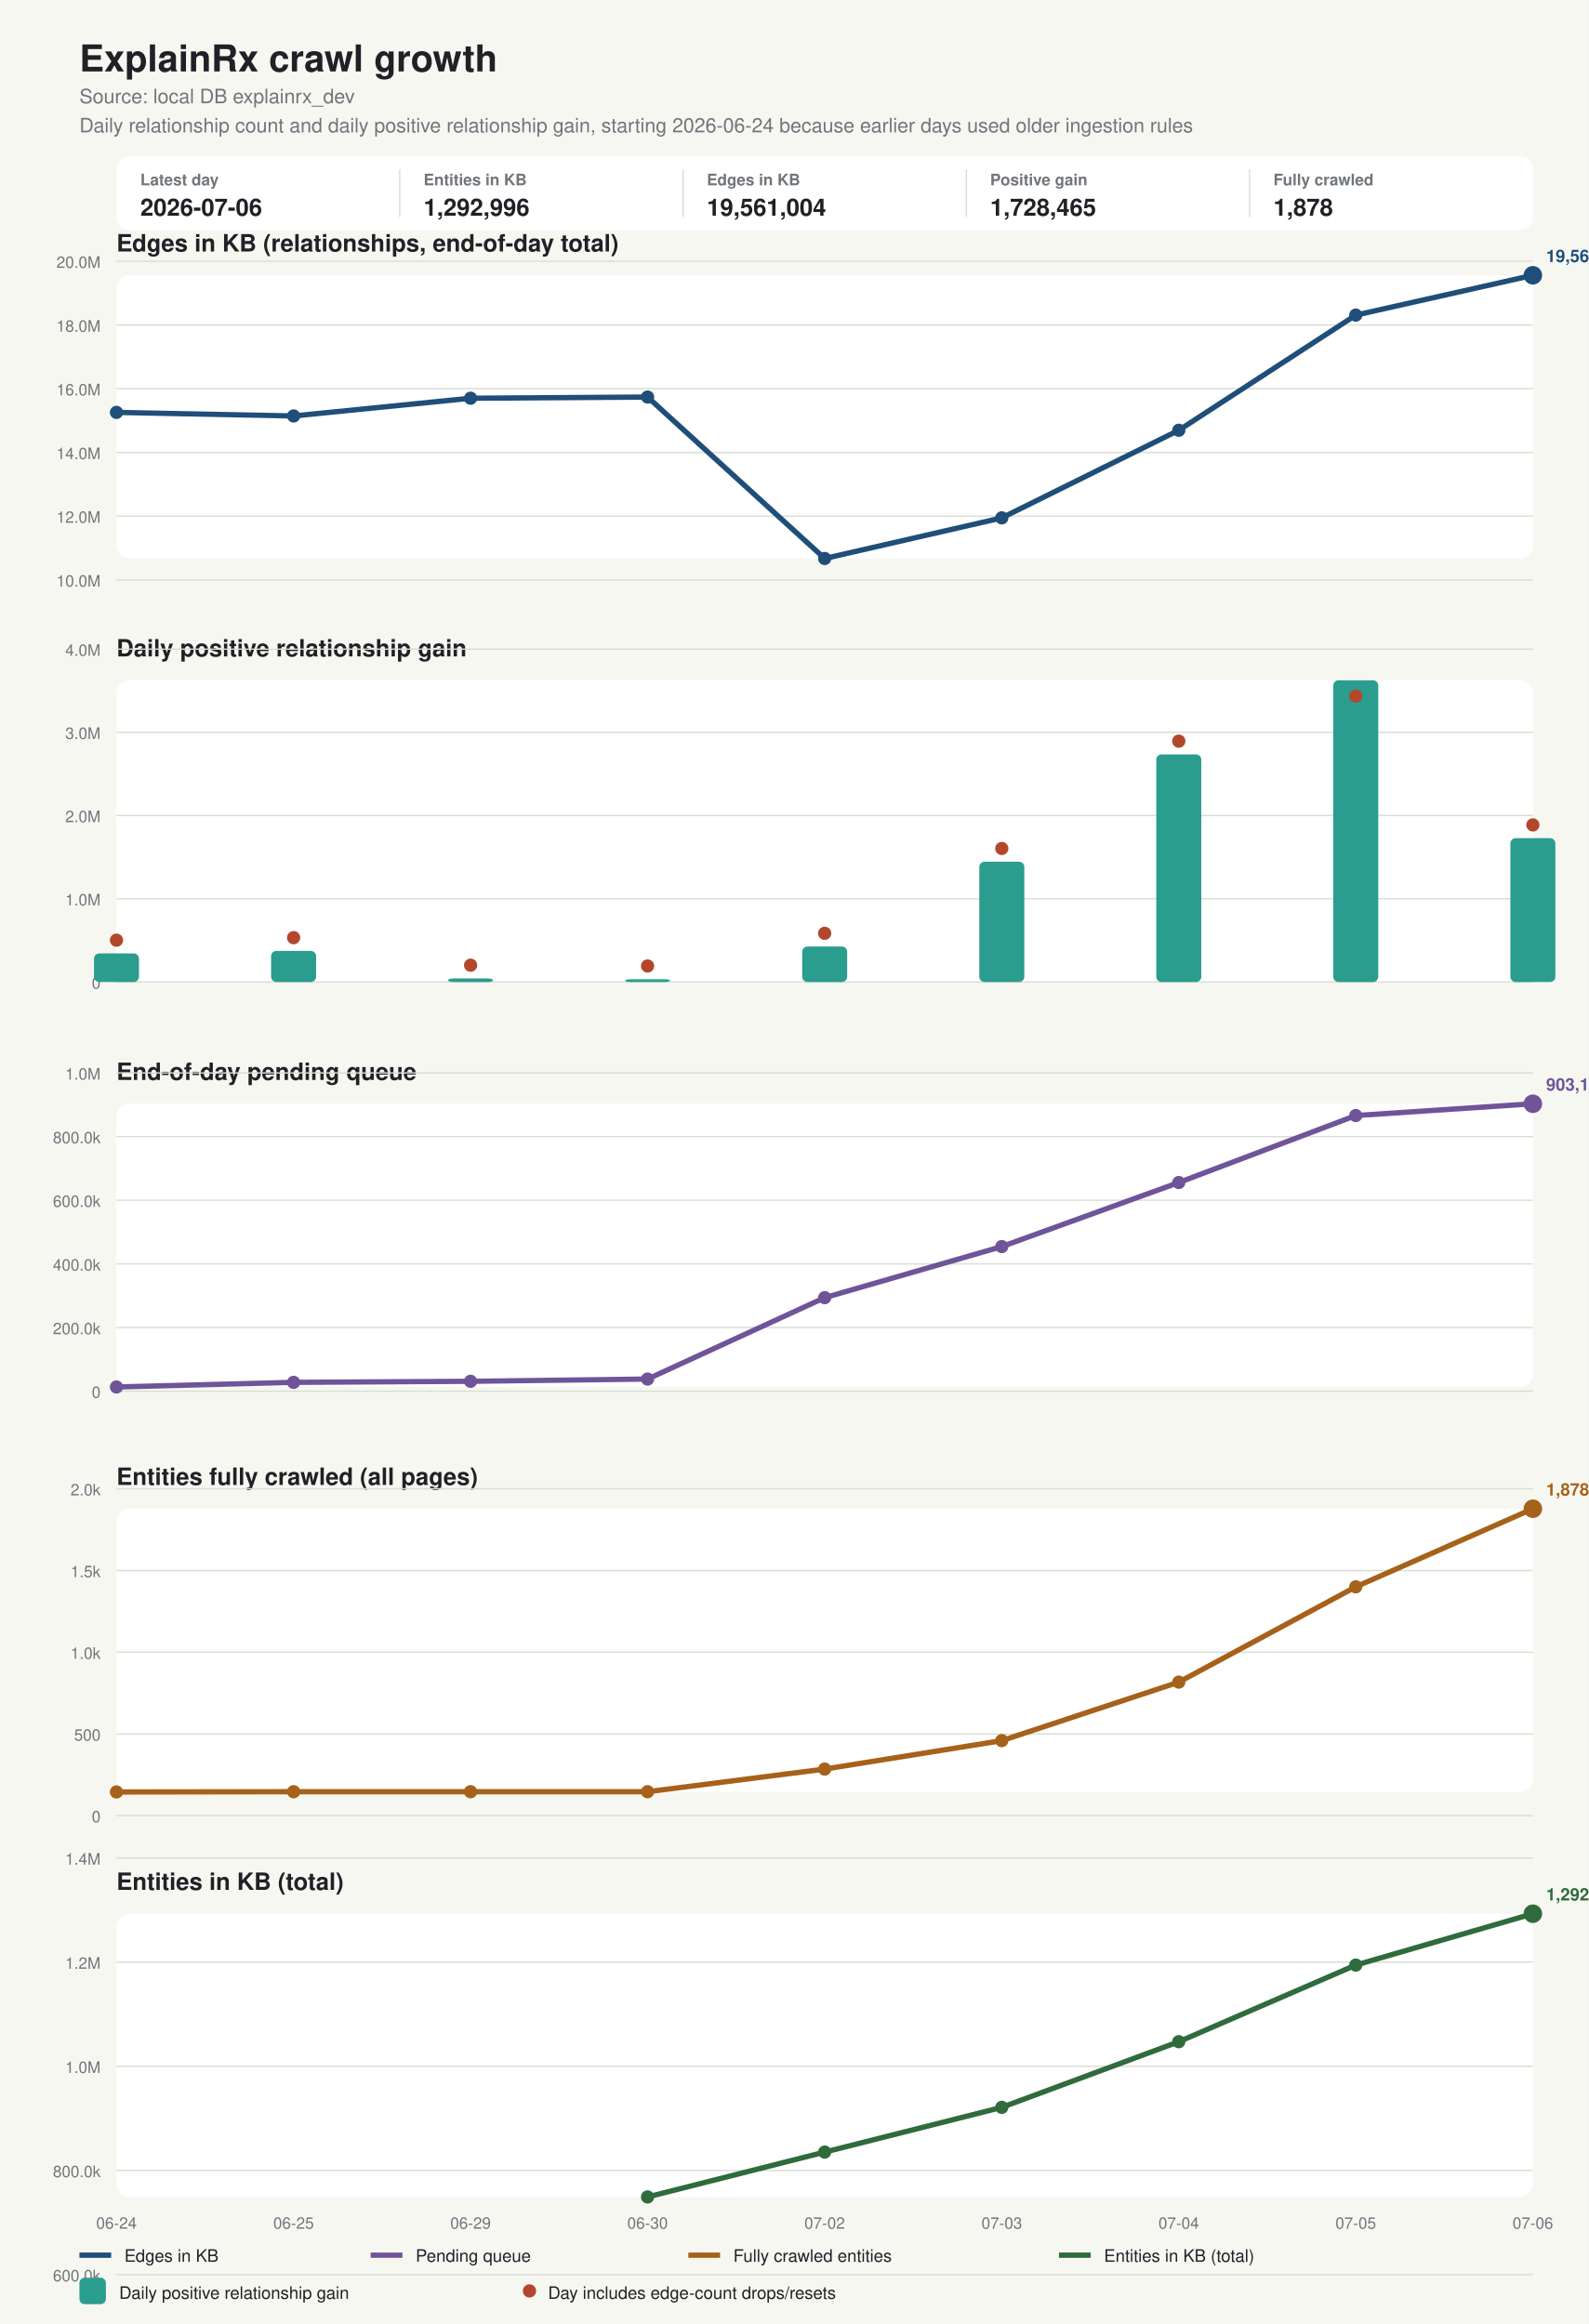
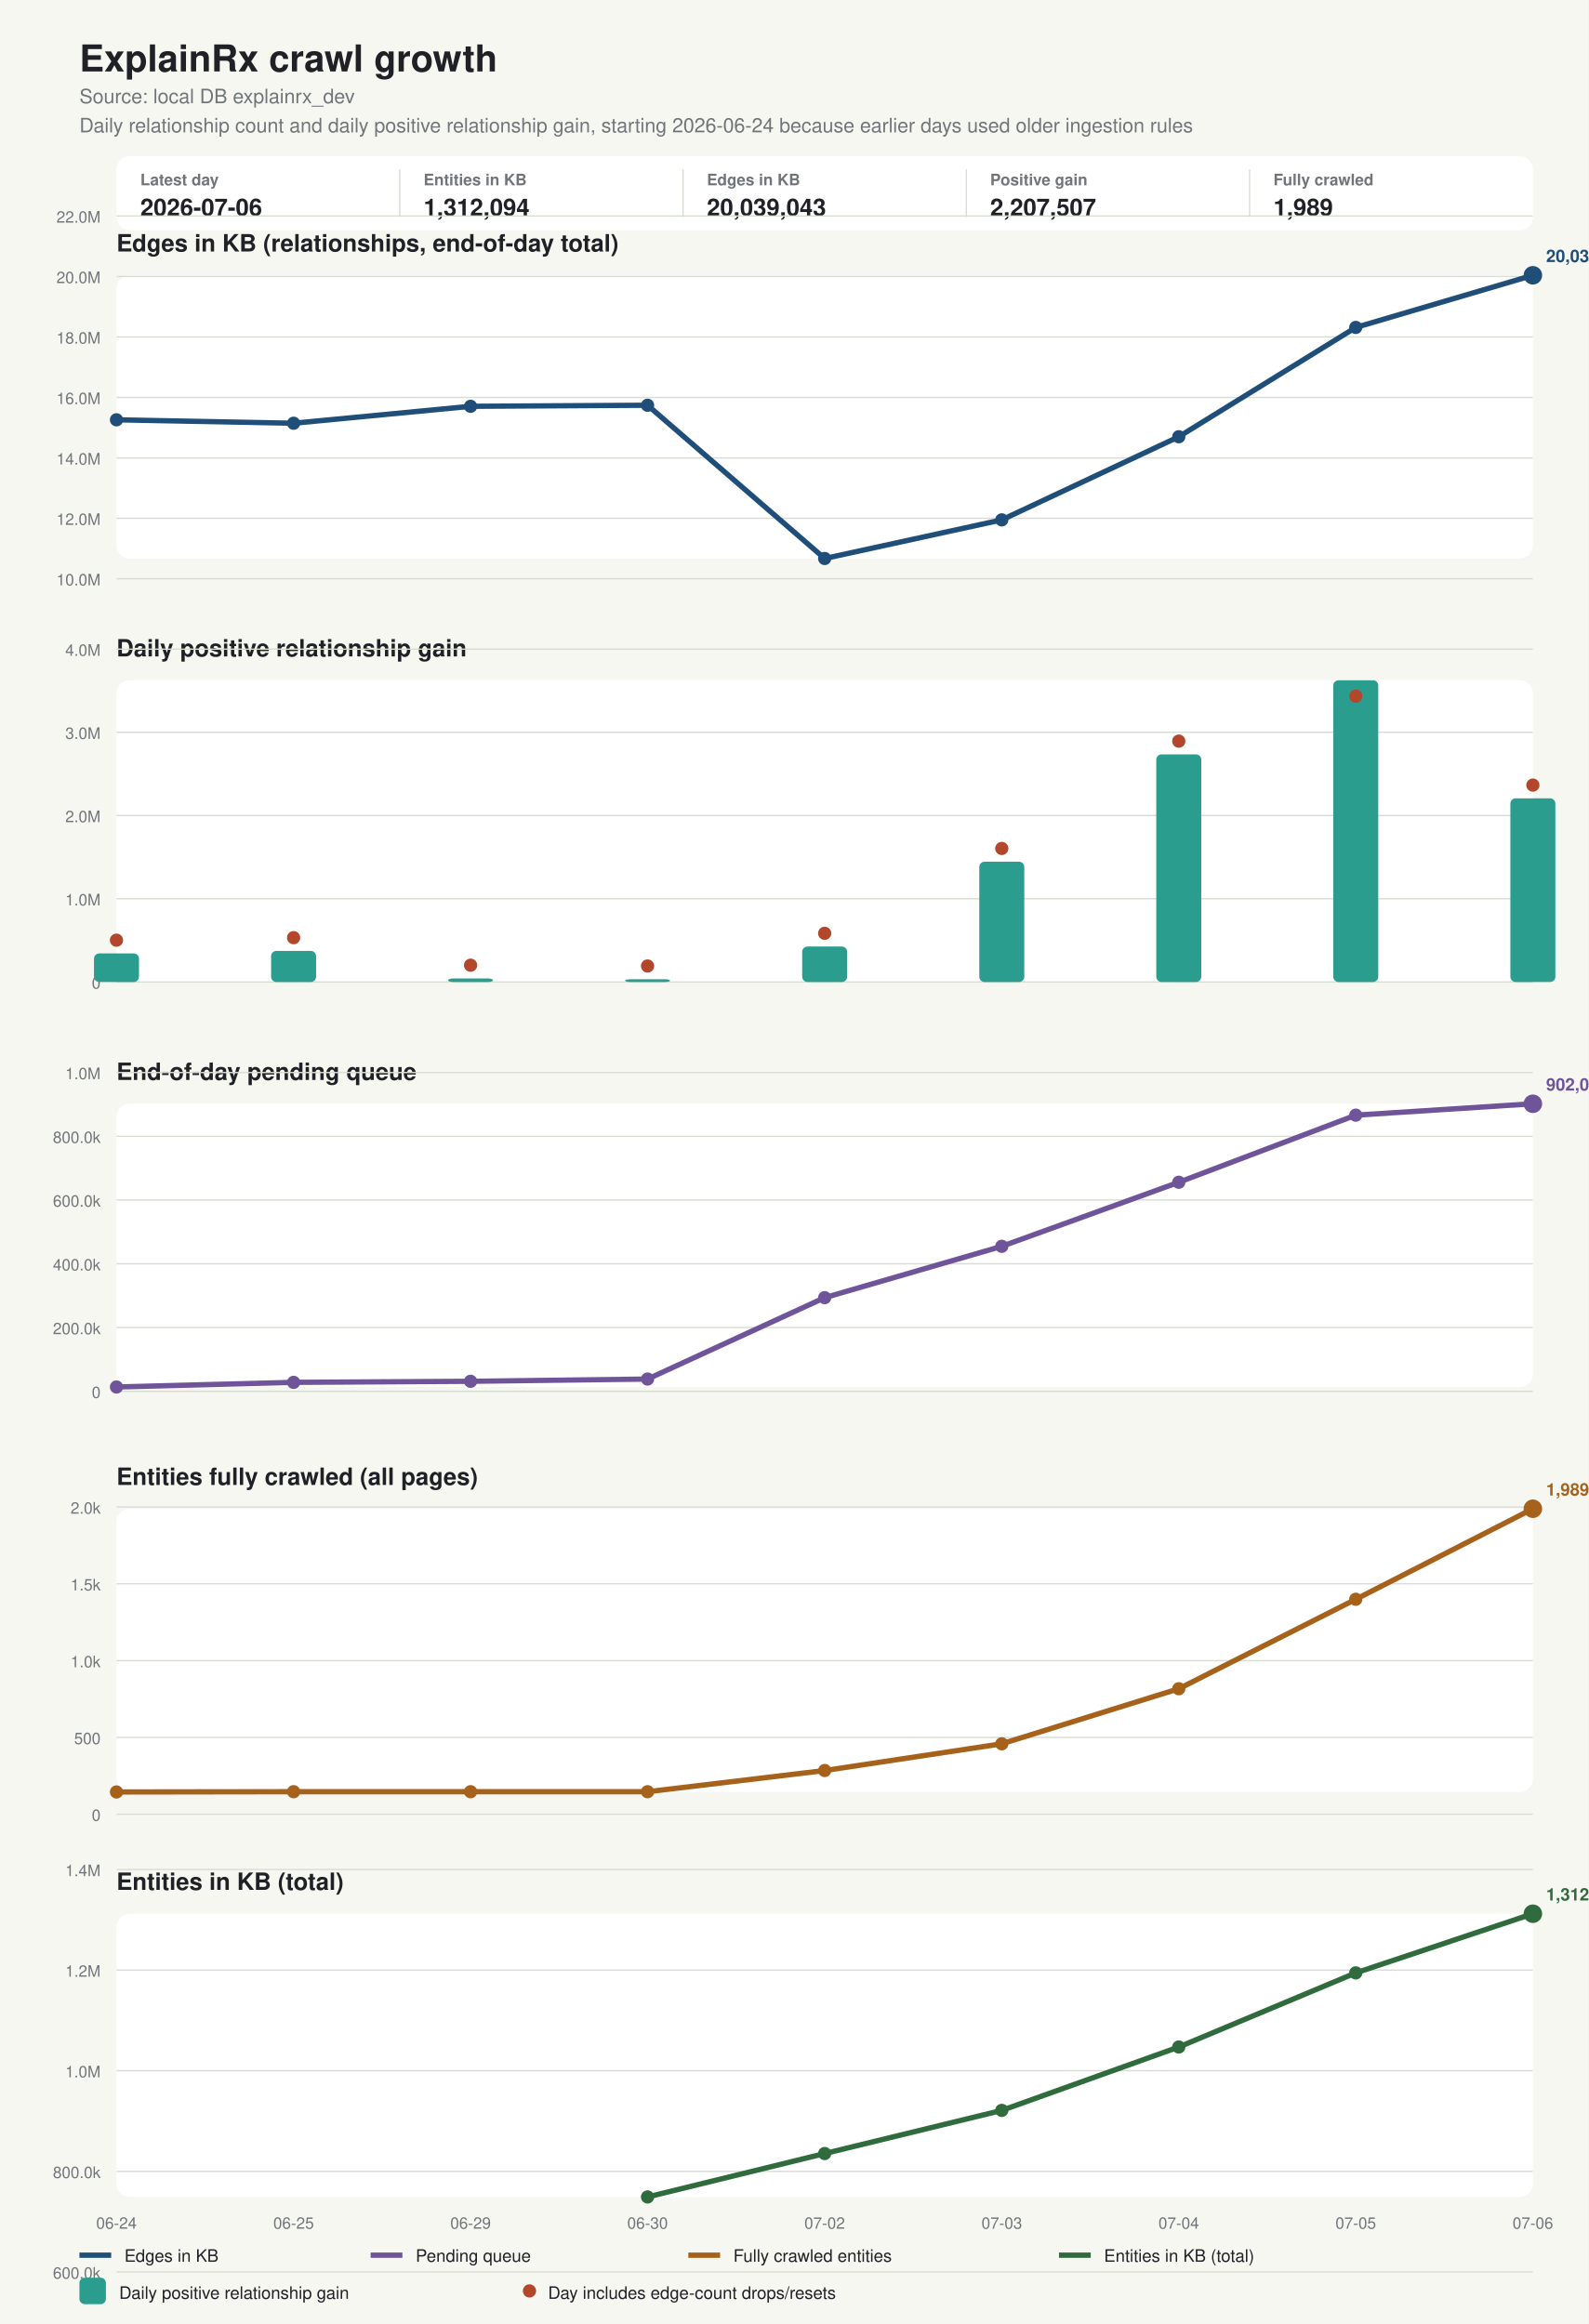
<svg xmlns="http://www.w3.org/2000/svg" width="1200" height="1756" viewBox="0 0 1200 1756">
  <rect width="100%" height="100%" fill="#f7f7f2" />
  <text x="60" y="54" font-family="Helvetica, Arial, sans-serif" font-size="28" font-weight="700" fill="#202126">ExplainRx crawl growth</text>
  <text x="60" y="78" font-family="Helvetica, Arial, sans-serif" font-size="15" fill="#70757a">Source: local DB explainrx_dev</text>
  <text x="60" y="100" font-family="Helvetica, Arial, sans-serif" font-size="15" fill="#70757a">Daily relationship count and daily positive relationship gain, starting 2026-06-24 because earlier days used older ingestion rules</text>
  <rect x="88" y="118" width="1070" height="56" fill="#ffffff" rx="10" />
  <rect x="88" y="208" width="1070" height="214" fill="#ffffff" rx="10" />
  <rect x="88" y="514" width="1070" height="228" fill="#ffffff" rx="10" />
  <rect x="88" y="834" width="1070" height="214" fill="#ffffff" rx="10" />
  <rect x="88" y="1140" width="1070" height="214" fill="#ffffff" rx="10" />
  <rect x="88" y="1446" width="1070" height="214" fill="#ffffff" rx="10" />
  <text x="88" y="190" font-family="Helvetica, Arial, sans-serif" font-size="18" font-weight="700" fill="#202126">Edges in KB (relationships, end-of-day total)</text>
  <text x="88" y="496" font-family="Helvetica, Arial, sans-serif" font-size="18" font-weight="700" fill="#202126">Daily positive relationship gain</text>
  <text x="88" y="816" font-family="Helvetica, Arial, sans-serif" font-size="18" font-weight="700" fill="#202126">End-of-day pending queue</text>
  <text x="88" y="1122" font-family="Helvetica, Arial, sans-serif" font-size="18" font-weight="700" fill="#202126">Entities fully crawled (all pages)</text>
  <text x="88" y="1428" font-family="Helvetica, Arial, sans-serif" font-size="18" font-weight="700" fill="#202126">Entities in KB (total)</text>
  <text x="106.0" y="140" font-family="Helvetica, Arial, sans-serif" font-size="12" font-weight="700" fill="#70757a">Latest day</text>
  <text x="106.0" y="163" font-family="Helvetica, Arial, sans-serif" font-size="18" font-weight="700" fill="#202126">2026-07-06</text>
  <line x1="302.0" y1="128" x2="302.0" y2="164" stroke="#d8ddd2" stroke-width="1" />
  <text x="320.0" y="140" font-family="Helvetica, Arial, sans-serif" font-size="12" font-weight="700" fill="#70757a">Entities in KB</text>
-   <text x="320.0" y="163" font-family="Helvetica, Arial, sans-serif" font-size="18" font-weight="700" fill="#202126">1,292,996</text>
+   <text x="320.0" y="163" font-family="Helvetica, Arial, sans-serif" font-size="18" font-weight="700" fill="#202126">1,312,094</text>
  <line x1="516.0" y1="128" x2="516.0" y2="164" stroke="#d8ddd2" stroke-width="1" />
  <text x="534.0" y="140" font-family="Helvetica, Arial, sans-serif" font-size="12" font-weight="700" fill="#70757a">Edges in KB</text>
-   <text x="534.0" y="163" font-family="Helvetica, Arial, sans-serif" font-size="18" font-weight="700" fill="#202126">19,561,004</text>
+   <text x="534.0" y="163" font-family="Helvetica, Arial, sans-serif" font-size="18" font-weight="700" fill="#202126">20,039,043</text>
  <line x1="730.0" y1="128" x2="730.0" y2="164" stroke="#d8ddd2" stroke-width="1" />
  <text x="748.0" y="140" font-family="Helvetica, Arial, sans-serif" font-size="12" font-weight="700" fill="#70757a">Positive gain</text>
-   <text x="748.0" y="163" font-family="Helvetica, Arial, sans-serif" font-size="18" font-weight="700" fill="#202126">1,728,465</text>
+   <text x="748.0" y="163" font-family="Helvetica, Arial, sans-serif" font-size="18" font-weight="700" fill="#202126">2,207,507</text>
  <line x1="944.0" y1="128" x2="944.0" y2="164" stroke="#d8ddd2" stroke-width="1" />
  <text x="962.0" y="140" font-family="Helvetica, Arial, sans-serif" font-size="12" font-weight="700" fill="#70757a">Fully crawled</text>
-   <text x="962.0" y="163" font-family="Helvetica, Arial, sans-serif" font-size="18" font-weight="700" fill="#202126">1,878</text>
-   <line x1="88" y1="438.2" x2="1158" y2="438.2" stroke="#d8ddd2" stroke-width="1" />
-   <text x="76" y="443.2" text-anchor="end" font-family="Helvetica, Arial, sans-serif" font-size="12" fill="#70757a">10.0M</text>
-   <line x1="88" y1="390.0" x2="1158" y2="390.0" stroke="#d8ddd2" stroke-width="1" />
-   <text x="76" y="395.0" text-anchor="end" font-family="Helvetica, Arial, sans-serif" font-size="12" fill="#70757a">12.0M</text>
-   <line x1="88" y1="341.9" x2="1158" y2="341.9" stroke="#d8ddd2" stroke-width="1" />
-   <text x="76" y="346.9" text-anchor="end" font-family="Helvetica, Arial, sans-serif" font-size="12" fill="#70757a">14.0M</text>
-   <line x1="88" y1="293.7" x2="1158" y2="293.7" stroke="#d8ddd2" stroke-width="1" />
-   <text x="76" y="298.7" text-anchor="end" font-family="Helvetica, Arial, sans-serif" font-size="12" fill="#70757a">16.0M</text>
-   <line x1="88" y1="245.6" x2="1158" y2="245.6" stroke="#d8ddd2" stroke-width="1" />
-   <text x="76" y="250.6" text-anchor="end" font-family="Helvetica, Arial, sans-serif" font-size="12" fill="#70757a">18.0M</text>
-   <line x1="88" y1="197.4" x2="1158" y2="197.4" stroke="#d8ddd2" stroke-width="1" />
-   <text x="76" y="202.4" text-anchor="end" font-family="Helvetica, Arial, sans-serif" font-size="12" fill="#70757a">20.0M</text>
+   <text x="962.0" y="163" font-family="Helvetica, Arial, sans-serif" font-size="18" font-weight="700" fill="#202126">1,989</text>
+   <line x1="88" y1="437.3" x2="1158" y2="437.3" stroke="#d8ddd2" stroke-width="1" />
+   <text x="76" y="442.3" text-anchor="end" font-family="Helvetica, Arial, sans-serif" font-size="12" fill="#70757a">10.0M</text>
+   <line x1="88" y1="391.6" x2="1158" y2="391.6" stroke="#d8ddd2" stroke-width="1" />
+   <text x="76" y="396.6" text-anchor="end" font-family="Helvetica, Arial, sans-serif" font-size="12" fill="#70757a">12.0M</text>
+   <line x1="88" y1="346.0" x2="1158" y2="346.0" stroke="#d8ddd2" stroke-width="1" />
+   <text x="76" y="351.0" text-anchor="end" font-family="Helvetica, Arial, sans-serif" font-size="12" fill="#70757a">14.0M</text>
+   <line x1="88" y1="300.3" x2="1158" y2="300.3" stroke="#d8ddd2" stroke-width="1" />
+   <text x="76" y="305.3" text-anchor="end" font-family="Helvetica, Arial, sans-serif" font-size="12" fill="#70757a">16.0M</text>
+   <line x1="88" y1="254.6" x2="1158" y2="254.6" stroke="#d8ddd2" stroke-width="1" />
+   <text x="76" y="259.6" text-anchor="end" font-family="Helvetica, Arial, sans-serif" font-size="12" fill="#70757a">18.0M</text>
+   <line x1="88" y1="208.9" x2="1158" y2="208.9" stroke="#d8ddd2" stroke-width="1" />
+   <text x="76" y="213.9" text-anchor="end" font-family="Helvetica, Arial, sans-serif" font-size="12" fill="#70757a">20.0M</text>
+   <line x1="88" y1="163.2" x2="1158" y2="163.2" stroke="#d8ddd2" stroke-width="1" />
+   <text x="76" y="168.2" text-anchor="end" font-family="Helvetica, Arial, sans-serif" font-size="12" fill="#70757a">22.0M</text>
  <line x1="88" y1="742.0" x2="1158" y2="742.0" stroke="#d8ddd2" stroke-width="1" />
  <text x="76" y="747.0" text-anchor="end" font-family="Helvetica, Arial, sans-serif" font-size="12" fill="#70757a">0</text>
  <line x1="88" y1="679.1" x2="1158" y2="679.1" stroke="#d8ddd2" stroke-width="1" />
  <text x="76" y="684.1" text-anchor="end" font-family="Helvetica, Arial, sans-serif" font-size="12" fill="#70757a">1.0M</text>
  <line x1="88" y1="616.2" x2="1158" y2="616.2" stroke="#d8ddd2" stroke-width="1" />
  <text x="76" y="621.2" text-anchor="end" font-family="Helvetica, Arial, sans-serif" font-size="12" fill="#70757a">2.0M</text>
  <line x1="88" y1="553.3" x2="1158" y2="553.3" stroke="#d8ddd2" stroke-width="1" />
  <text x="76" y="558.3" text-anchor="end" font-family="Helvetica, Arial, sans-serif" font-size="12" fill="#70757a">3.0M</text>
  <line x1="88" y1="490.5" x2="1158" y2="490.5" stroke="#d8ddd2" stroke-width="1" />
  <text x="76" y="495.5" text-anchor="end" font-family="Helvetica, Arial, sans-serif" font-size="12" fill="#70757a">4.0M</text>
-   <line x1="88" y1="1051.2" x2="1158" y2="1051.2" stroke="#d8ddd2" stroke-width="1" />
-   <text x="76" y="1056.2" text-anchor="end" font-family="Helvetica, Arial, sans-serif" font-size="12" fill="#70757a">0</text>
+   <line x1="88" y1="1051.3" x2="1158" y2="1051.3" stroke="#d8ddd2" stroke-width="1" />
+   <text x="76" y="1056.3" text-anchor="end" font-family="Helvetica, Arial, sans-serif" font-size="12" fill="#70757a">0</text>
  <line x1="88" y1="1003.1" x2="1158" y2="1003.1" stroke="#d8ddd2" stroke-width="1" />
  <text x="76" y="1008.1" text-anchor="end" font-family="Helvetica, Arial, sans-serif" font-size="12" fill="#70757a">200.0k</text>
-   <line x1="88" y1="955.0" x2="1158" y2="955.0" stroke="#d8ddd2" stroke-width="1" />
-   <text x="76" y="960.0" text-anchor="end" font-family="Helvetica, Arial, sans-serif" font-size="12" fill="#70757a">400.0k</text>
-   <line x1="88" y1="906.9" x2="1158" y2="906.9" stroke="#d8ddd2" stroke-width="1" />
-   <text x="76" y="911.9" text-anchor="end" font-family="Helvetica, Arial, sans-serif" font-size="12" fill="#70757a">600.0k</text>
-   <line x1="88" y1="858.8" x2="1158" y2="858.8" stroke="#d8ddd2" stroke-width="1" />
-   <text x="76" y="863.8" text-anchor="end" font-family="Helvetica, Arial, sans-serif" font-size="12" fill="#70757a">800.0k</text>
-   <line x1="88" y1="810.7" x2="1158" y2="810.7" stroke="#d8ddd2" stroke-width="1" />
-   <text x="76" y="815.7" text-anchor="end" font-family="Helvetica, Arial, sans-serif" font-size="12" fill="#70757a">1.0M</text>
-   <line x1="88" y1="1371.9" x2="1158" y2="1371.9" stroke="#d8ddd2" stroke-width="1" />
-   <text x="76" y="1376.9" text-anchor="end" font-family="Helvetica, Arial, sans-serif" font-size="12" fill="#70757a">0</text>
-   <line x1="88" y1="1310.2" x2="1158" y2="1310.2" stroke="#d8ddd2" stroke-width="1" />
-   <text x="76" y="1315.2" text-anchor="end" font-family="Helvetica, Arial, sans-serif" font-size="12" fill="#70757a">500</text>
-   <line x1="88" y1="1248.4" x2="1158" y2="1248.4" stroke="#d8ddd2" stroke-width="1" />
-   <text x="76" y="1253.4" text-anchor="end" font-family="Helvetica, Arial, sans-serif" font-size="12" fill="#70757a">1.0k</text>
-   <line x1="88" y1="1186.7" x2="1158" y2="1186.7" stroke="#d8ddd2" stroke-width="1" />
-   <text x="76" y="1191.7" text-anchor="end" font-family="Helvetica, Arial, sans-serif" font-size="12" fill="#70757a">1.5k</text>
-   <line x1="88" y1="1124.9" x2="1158" y2="1124.9" stroke="#d8ddd2" stroke-width="1" />
-   <text x="76" y="1129.9" text-anchor="end" font-family="Helvetica, Arial, sans-serif" font-size="12" fill="#70757a">2.0k</text>
-   <line x1="88" y1="1718.7" x2="1158" y2="1718.7" stroke="#d8ddd2" stroke-width="1" />
-   <text x="76" y="1723.7" text-anchor="end" font-family="Helvetica, Arial, sans-serif" font-size="12" fill="#70757a">600.0k</text>
-   <line x1="88" y1="1640.0" x2="1158" y2="1640.0" stroke="#d8ddd2" stroke-width="1" />
-   <text x="76" y="1645.0" text-anchor="end" font-family="Helvetica, Arial, sans-serif" font-size="12" fill="#70757a">800.0k</text>
-   <line x1="88" y1="1561.3" x2="1158" y2="1561.3" stroke="#d8ddd2" stroke-width="1" />
-   <text x="76" y="1566.3" text-anchor="end" font-family="Helvetica, Arial, sans-serif" font-size="12" fill="#70757a">1.0M</text>
-   <line x1="88" y1="1482.6" x2="1158" y2="1482.6" stroke="#d8ddd2" stroke-width="1" />
-   <text x="76" y="1487.6" text-anchor="end" font-family="Helvetica, Arial, sans-serif" font-size="12" fill="#70757a">1.2M</text>
-   <line x1="88" y1="1403.9" x2="1158" y2="1403.9" stroke="#d8ddd2" stroke-width="1" />
-   <text x="76" y="1408.9" text-anchor="end" font-family="Helvetica, Arial, sans-serif" font-size="12" fill="#70757a">1.4M</text>
-   <path d="M 88.0 311.6 L 221.8 314.3 L 355.5 300.9 L 489.2 300.0 L 623.0 422.0 L 756.8 391.3 L 890.5 325.1 L 1024.2 238.1 L 1158.0 208.0" fill="none" stroke="#1f4e79" stroke-width="4" stroke-linecap="round" stroke-linejoin="round" />
-   <circle cx="88.0" cy="311.6" r="5" fill="#1f4e79" />
-   <circle cx="221.8" cy="314.3" r="5" fill="#1f4e79" />
-   <circle cx="355.5" cy="300.9" r="5" fill="#1f4e79" />
-   <circle cx="489.2" cy="300.0" r="5" fill="#1f4e79" />
+   <line x1="88" y1="954.9" x2="1158" y2="954.9" stroke="#d8ddd2" stroke-width="1" />
+   <text x="76" y="959.9" text-anchor="end" font-family="Helvetica, Arial, sans-serif" font-size="12" fill="#70757a">400.0k</text>
+   <line x1="88" y1="906.7" x2="1158" y2="906.7" stroke="#d8ddd2" stroke-width="1" />
+   <text x="76" y="911.7" text-anchor="end" font-family="Helvetica, Arial, sans-serif" font-size="12" fill="#70757a">600.0k</text>
+   <line x1="88" y1="858.6" x2="1158" y2="858.6" stroke="#d8ddd2" stroke-width="1" />
+   <text x="76" y="863.6" text-anchor="end" font-family="Helvetica, Arial, sans-serif" font-size="12" fill="#70757a">800.0k</text>
+   <line x1="88" y1="810.4" x2="1158" y2="810.4" stroke="#d8ddd2" stroke-width="1" />
+   <text x="76" y="815.4" text-anchor="end" font-family="Helvetica, Arial, sans-serif" font-size="12" fill="#70757a">1.0M</text>
+   <line x1="88" y1="1370.8" x2="1158" y2="1370.8" stroke="#d8ddd2" stroke-width="1" />
+   <text x="76" y="1375.8" text-anchor="end" font-family="Helvetica, Arial, sans-serif" font-size="12" fill="#70757a">0</text>
+   <line x1="88" y1="1312.8" x2="1158" y2="1312.8" stroke="#d8ddd2" stroke-width="1" />
+   <text x="76" y="1317.8" text-anchor="end" font-family="Helvetica, Arial, sans-serif" font-size="12" fill="#70757a">500</text>
+   <line x1="88" y1="1254.8" x2="1158" y2="1254.8" stroke="#d8ddd2" stroke-width="1" />
+   <text x="76" y="1259.8" text-anchor="end" font-family="Helvetica, Arial, sans-serif" font-size="12" fill="#70757a">1.0k</text>
+   <line x1="88" y1="1196.7" x2="1158" y2="1196.7" stroke="#d8ddd2" stroke-width="1" />
+   <text x="76" y="1201.7" text-anchor="end" font-family="Helvetica, Arial, sans-serif" font-size="12" fill="#70757a">1.5k</text>
+   <line x1="88" y1="1138.7" x2="1158" y2="1138.7" stroke="#d8ddd2" stroke-width="1" />
+   <text x="76" y="1143.7" text-anchor="end" font-family="Helvetica, Arial, sans-serif" font-size="12" fill="#70757a">2.0k</text>
+   <line x1="88" y1="1716.7" x2="1158" y2="1716.7" stroke="#d8ddd2" stroke-width="1" />
+   <text x="76" y="1721.7" text-anchor="end" font-family="Helvetica, Arial, sans-serif" font-size="12" fill="#70757a">600.0k</text>
+   <line x1="88" y1="1640.7" x2="1158" y2="1640.7" stroke="#d8ddd2" stroke-width="1" />
+   <text x="76" y="1645.7" text-anchor="end" font-family="Helvetica, Arial, sans-serif" font-size="12" fill="#70757a">800.0k</text>
+   <line x1="88" y1="1564.6" x2="1158" y2="1564.6" stroke="#d8ddd2" stroke-width="1" />
+   <text x="76" y="1569.6" text-anchor="end" font-family="Helvetica, Arial, sans-serif" font-size="12" fill="#70757a">1.0M</text>
+   <line x1="88" y1="1488.6" x2="1158" y2="1488.6" stroke="#d8ddd2" stroke-width="1" />
+   <text x="76" y="1493.6" text-anchor="end" font-family="Helvetica, Arial, sans-serif" font-size="12" fill="#70757a">1.2M</text>
+   <line x1="88" y1="1412.6" x2="1158" y2="1412.6" stroke="#d8ddd2" stroke-width="1" />
+   <text x="76" y="1417.6" text-anchor="end" font-family="Helvetica, Arial, sans-serif" font-size="12" fill="#70757a">1.4M</text>
+   <path d="M 88.0 317.2 L 221.8 319.8 L 355.5 307.0 L 489.2 306.2 L 623.0 422.0 L 756.8 392.8 L 890.5 330.0 L 1024.2 247.4 L 1158.0 208.0" fill="none" stroke="#1f4e79" stroke-width="4" stroke-linecap="round" stroke-linejoin="round" />
+   <circle cx="88.0" cy="317.2" r="5" fill="#1f4e79" />
+   <circle cx="221.8" cy="319.8" r="5" fill="#1f4e79" />
+   <circle cx="355.5" cy="307.0" r="5" fill="#1f4e79" />
+   <circle cx="489.2" cy="306.2" r="5" fill="#1f4e79" />
  <circle cx="623.0" cy="422.0" r="5" fill="#1f4e79" />
-   <circle cx="756.8" cy="391.3" r="5" fill="#1f4e79" />
-   <circle cx="890.5" cy="325.1" r="5" fill="#1f4e79" />
-   <circle cx="1024.2" cy="238.1" r="5" fill="#1f4e79" />
+   <circle cx="756.8" cy="392.8" r="5" fill="#1f4e79" />
+   <circle cx="890.5" cy="330.0" r="5" fill="#1f4e79" />
+   <circle cx="1024.2" cy="247.4" r="5" fill="#1f4e79" />
  <circle cx="1158.0" cy="208.0" r="7" fill="#1f4e79" />
-   <text x="1168.0" y="198.0" font-family="Helvetica, Arial, sans-serif" font-size="13" font-weight="700" fill="#1f4e79">19,561,004</text>
+   <text x="1168.0" y="198.0" font-family="Helvetica, Arial, sans-serif" font-size="13" font-weight="700" fill="#1f4e79">20,039,043</text>
  <rect x="71.0" y="720.4" width="34" height="21.6" rx="4" fill="#2a9d8f" />
  <circle cx="88.0" cy="710.4" r="5" fill="#b3472c" />
  <rect x="204.8" y="718.5" width="34" height="23.5" rx="4" fill="#2a9d8f" />
  <circle cx="221.8" cy="708.5" r="5" fill="#b3472c" />
  <rect x="338.5" y="739.3" width="34" height="2.7" rx="4" fill="#2a9d8f" />
  <circle cx="355.5" cy="729.3" r="5" fill="#b3472c" />
  <rect x="472.2" y="739.9" width="34" height="2.1" rx="4" fill="#2a9d8f" />
  <circle cx="489.2" cy="729.9" r="5" fill="#b3472c" />
  <rect x="606.0" y="715.2" width="34" height="26.8" rx="4" fill="#2a9d8f" />
  <circle cx="623.0" cy="705.2" r="5" fill="#b3472c" />
  <rect x="739.8" y="651.1" width="34" height="90.9" rx="4" fill="#2a9d8f" />
  <circle cx="756.8" cy="641.1" r="5" fill="#b3472c" />
  <rect x="873.5" y="570.0" width="34" height="172.0" rx="4" fill="#2a9d8f" />
  <circle cx="890.5" cy="560.0" r="5" fill="#b3472c" />
  <rect x="1007.2" y="514.0" width="34" height="228.0" rx="4" fill="#2a9d8f" />
  <circle cx="1024.2" cy="526.0" r="5" fill="#b3472c" />
-   <rect x="1141.0" y="633.3" width="34" height="108.7" rx="4" fill="#2a9d8f" />
-   <circle cx="1158.0" cy="623.3" r="5" fill="#b3472c" />
-   <path d="M 88.0 1048.0 L 221.8 1044.5 L 355.5 1043.7 L 489.2 1042.0 L 623.0 980.5 L 756.8 941.9 L 890.5 893.5 L 1024.2 842.9 L 1158.0 834.0" fill="none" stroke="#6f5499" stroke-width="4" stroke-linecap="round" stroke-linejoin="round" />
+   <rect x="1141.0" y="603.2" width="34" height="138.8" rx="4" fill="#2a9d8f" />
+   <circle cx="1158.0" cy="593.2" r="5" fill="#b3472c" />
+   <path d="M 88.0 1048.0 L 221.8 1044.5 L 355.5 1043.7 L 489.2 1042.0 L 623.0 980.5 L 756.8 941.7 L 890.5 893.3 L 1024.2 842.6 L 1158.0 834.0" fill="none" stroke="#6f5499" stroke-width="4" stroke-linecap="round" stroke-linejoin="round" />
  <circle cx="88.0" cy="1048.0" r="5" fill="#6f5499" />
  <circle cx="221.8" cy="1044.5" r="5" fill="#6f5499" />
  <circle cx="355.5" cy="1043.7" r="5" fill="#6f5499" />
  <circle cx="489.2" cy="1042.0" r="5" fill="#6f5499" />
  <circle cx="623.0" cy="980.5" r="5" fill="#6f5499" />
-   <circle cx="756.8" cy="941.9" r="5" fill="#6f5499" />
-   <circle cx="890.5" cy="893.5" r="5" fill="#6f5499" />
-   <circle cx="1024.2" cy="842.9" r="5" fill="#6f5499" />
+   <circle cx="756.8" cy="941.7" r="5" fill="#6f5499" />
+   <circle cx="890.5" cy="893.3" r="5" fill="#6f5499" />
+   <circle cx="1024.2" cy="842.6" r="5" fill="#6f5499" />
  <circle cx="1158.0" cy="834.0" r="7" fill="#6f5499" />
-   <text x="1168.0" y="824.0" font-family="Helvetica, Arial, sans-serif" font-size="13" font-weight="700" fill="#6f5499">903,170</text>
-   <path d="M 88.0 1354.0 L 221.8 1353.8 L 355.5 1353.8 L 489.2 1353.8 L 623.0 1336.7 L 756.8 1315.2 L 890.5 1271.0 L 1024.2 1199.0 L 1158.0 1140.0" fill="none" stroke="#a6611a" stroke-width="4" stroke-linecap="round" stroke-linejoin="round" />
+   <text x="1168.0" y="824.0" font-family="Helvetica, Arial, sans-serif" font-size="13" font-weight="700" fill="#6f5499">902,013</text>
+   <path d="M 88.0 1354.0 L 221.8 1353.8 L 355.5 1353.8 L 489.2 1353.8 L 623.0 1337.8 L 756.8 1317.6 L 890.5 1276.0 L 1024.2 1208.4 L 1158.0 1140.0" fill="none" stroke="#a6611a" stroke-width="4" stroke-linecap="round" stroke-linejoin="round" />
  <circle cx="88.0" cy="1354.0" r="5" fill="#a6611a" />
  <circle cx="221.8" cy="1353.8" r="5" fill="#a6611a" />
  <circle cx="355.5" cy="1353.8" r="5" fill="#a6611a" />
  <circle cx="489.2" cy="1353.8" r="5" fill="#a6611a" />
-   <circle cx="623.0" cy="1336.7" r="5" fill="#a6611a" />
-   <circle cx="756.8" cy="1315.2" r="5" fill="#a6611a" />
-   <circle cx="890.5" cy="1271.0" r="5" fill="#a6611a" />
-   <circle cx="1024.2" cy="1199.0" r="5" fill="#a6611a" />
+   <circle cx="623.0" cy="1337.8" r="5" fill="#a6611a" />
+   <circle cx="756.8" cy="1317.6" r="5" fill="#a6611a" />
+   <circle cx="890.5" cy="1276.0" r="5" fill="#a6611a" />
+   <circle cx="1024.2" cy="1208.4" r="5" fill="#a6611a" />
  <circle cx="1158.0" cy="1140.0" r="7" fill="#a6611a" />
-   <text x="1168.0" y="1130.0" font-family="Helvetica, Arial, sans-serif" font-size="13" font-weight="700" fill="#a6611a">1,878</text>
-   <path d="M 489.2 1660.0 L 623.0 1626.1 L 756.8 1592.3 L 890.5 1542.7 L 1024.2 1484.8 L 1158.0 1446.0" fill="none" stroke="#2f6b3c" stroke-width="4" stroke-linecap="round" stroke-linejoin="round" />
+   <text x="1168.0" y="1130.0" font-family="Helvetica, Arial, sans-serif" font-size="13" font-weight="700" fill="#a6611a">1,989</text>
+   <path d="M 489.2 1660.0 L 623.0 1627.2 L 756.8 1594.6 L 890.5 1546.7 L 1024.2 1490.7 L 1158.0 1446.0" fill="none" stroke="#2f6b3c" stroke-width="4" stroke-linecap="round" stroke-linejoin="round" />
  <circle cx="489.2" cy="1660.0" r="5" fill="#2f6b3c" />
-   <circle cx="623.0" cy="1626.1" r="5" fill="#2f6b3c" />
-   <circle cx="756.8" cy="1592.3" r="5" fill="#2f6b3c" />
-   <circle cx="890.5" cy="1542.7" r="5" fill="#2f6b3c" />
-   <circle cx="1024.2" cy="1484.8" r="5" fill="#2f6b3c" />
+   <circle cx="623.0" cy="1627.2" r="5" fill="#2f6b3c" />
+   <circle cx="756.8" cy="1594.6" r="5" fill="#2f6b3c" />
+   <circle cx="890.5" cy="1546.7" r="5" fill="#2f6b3c" />
+   <circle cx="1024.2" cy="1490.7" r="5" fill="#2f6b3c" />
  <circle cx="1158.0" cy="1446.0" r="7" fill="#2f6b3c" />
-   <text x="1168.0" y="1436.0" font-family="Helvetica, Arial, sans-serif" font-size="13" font-weight="700" fill="#2f6b3c">1,292,996</text>
+   <text x="1168.0" y="1436.0" font-family="Helvetica, Arial, sans-serif" font-size="13" font-weight="700" fill="#2f6b3c">1,312,094</text>
  <text x="88.0" y="1684" text-anchor="middle" font-family="Helvetica, Arial, sans-serif" font-size="12" fill="#70757a">06-24</text>
  <text x="221.8" y="1684" text-anchor="middle" font-family="Helvetica, Arial, sans-serif" font-size="12" fill="#70757a">06-25</text>
  <text x="355.5" y="1684" text-anchor="middle" font-family="Helvetica, Arial, sans-serif" font-size="12" fill="#70757a">06-29</text>
  <text x="489.2" y="1684" text-anchor="middle" font-family="Helvetica, Arial, sans-serif" font-size="12" fill="#70757a">06-30</text>
  <text x="623.0" y="1684" text-anchor="middle" font-family="Helvetica, Arial, sans-serif" font-size="12" fill="#70757a">07-02</text>
  <text x="756.8" y="1684" text-anchor="middle" font-family="Helvetica, Arial, sans-serif" font-size="12" fill="#70757a">07-03</text>
  <text x="890.5" y="1684" text-anchor="middle" font-family="Helvetica, Arial, sans-serif" font-size="12" fill="#70757a">07-04</text>
  <text x="1024.2" y="1684" text-anchor="middle" font-family="Helvetica, Arial, sans-serif" font-size="12" fill="#70757a">07-05</text>
  <text x="1158.0" y="1684" text-anchor="middle" font-family="Helvetica, Arial, sans-serif" font-size="12" fill="#70757a">07-06</text>
  <line x1="60" y1="1704" x2="84" y2="1704" stroke="#1f4e79" stroke-width="4" />
  <text x="94" y="1709" font-family="Helvetica, Arial, sans-serif" font-size="13" fill="#202126">Edges in KB</text>
  <line x1="280" y1="1704" x2="304" y2="1704" stroke="#6f5499" stroke-width="4" />
  <text x="314" y="1709" font-family="Helvetica, Arial, sans-serif" font-size="13" fill="#202126">Pending queue</text>
  <line x1="520" y1="1704" x2="544" y2="1704" stroke="#a6611a" stroke-width="4" />
  <text x="554" y="1709" font-family="Helvetica, Arial, sans-serif" font-size="13" fill="#202126">Fully crawled entities</text>
  <line x1="800" y1="1704" x2="824" y2="1704" stroke="#2f6b3c" stroke-width="4" />
  <text x="834" y="1709" font-family="Helvetica, Arial, sans-serif" font-size="13" fill="#202126">Entities in KB (total)</text>
  <rect x="60" y="1721" width="20" height="20" rx="4" fill="#2a9d8f" />
  <text x="90" y="1737" font-family="Helvetica, Arial, sans-serif" font-size="13" fill="#202126">Daily positive relationship gain</text>
  <circle cx="400" cy="1731" r="5" fill="#b3472c" />
  <text x="414" y="1737" font-family="Helvetica, Arial, sans-serif" font-size="13" fill="#202126">Day includes edge-count drops/resets</text>
</svg>
